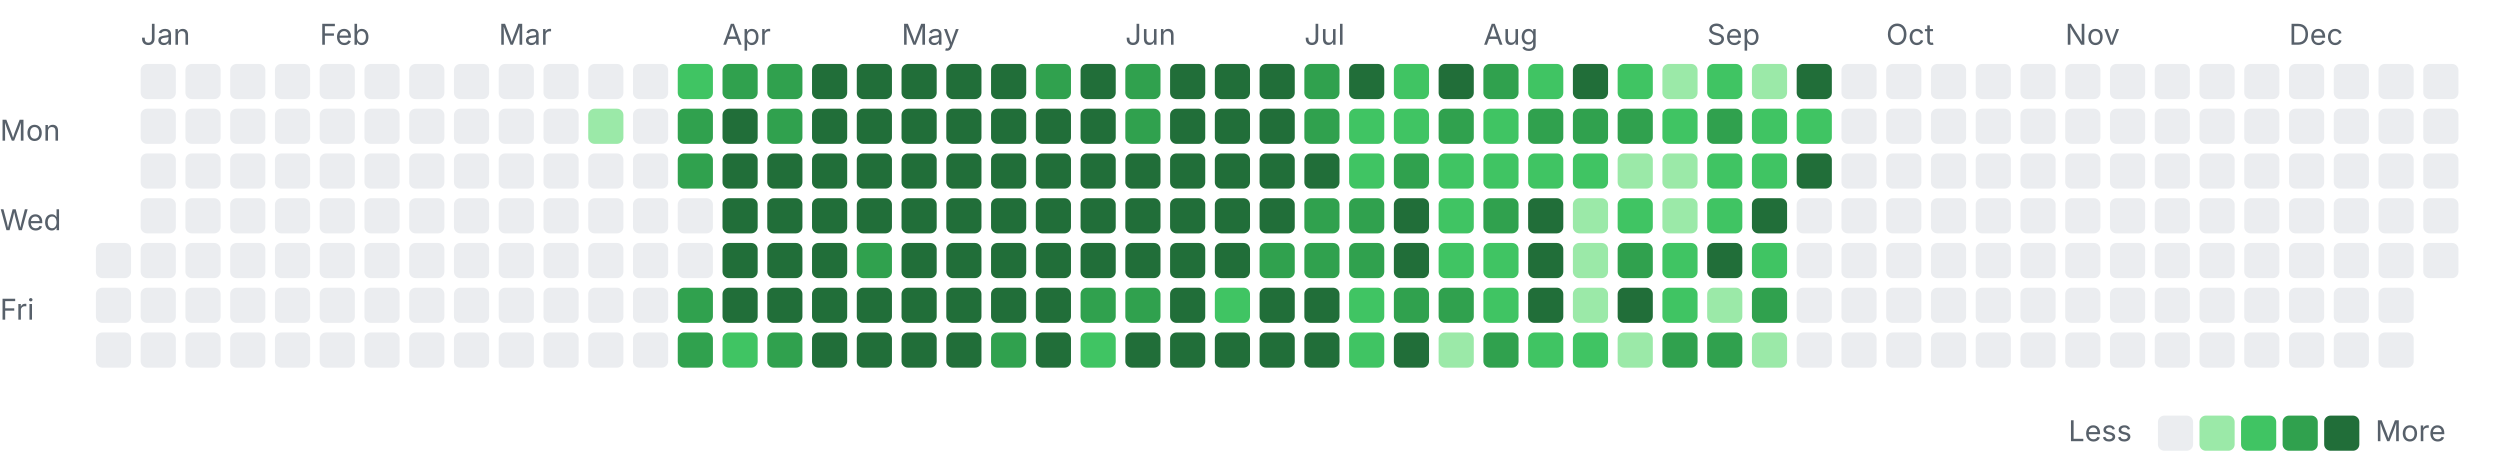
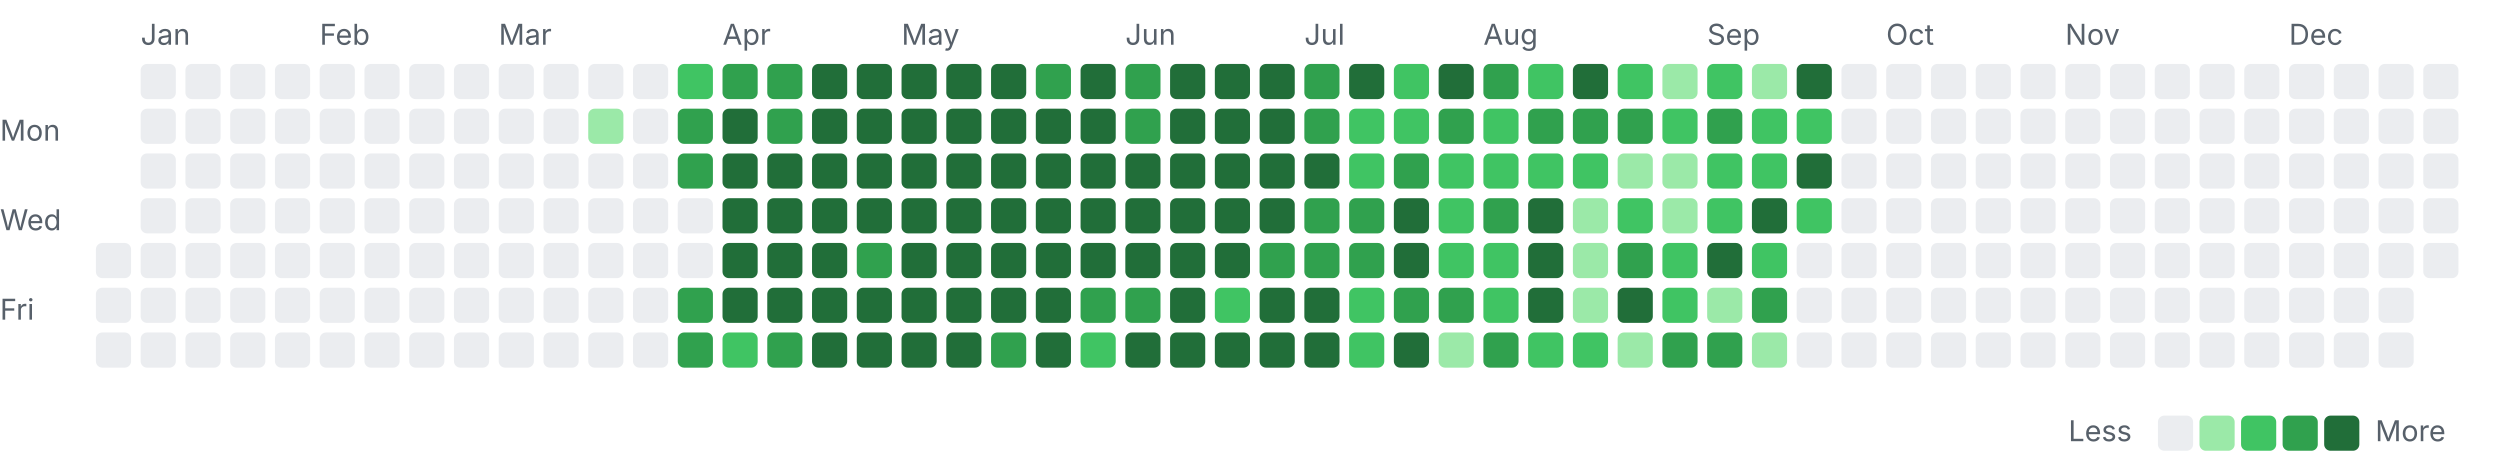
<svg xmlns="http://www.w3.org/2000/svg" width="782" height="142" viewBox="0 0 782 142">
  <style>.l0{fill:#ebedf0}.l1{fill:#9be9a8}.l2{fill:#40c463}.l3{fill:#30a14e}.l4{fill:#216e39} .lbl{fill:#57606a;font:9px -apple-system,Segoe UI,sans-serif}@media(prefers-color-scheme:dark){.l0{fill:#161b22}.l1{fill:#0e4429}.l2{fill:#006d32}.l3{fill:#26a641}.l4{fill:#39d353} .lbl{fill:#8b949e}}</style>
  <text class="lbl" x="44" y="14">Jan</text>
  <text class="lbl" x="100" y="14">Feb</text>
  <text class="lbl" x="156" y="14">Mar</text>
  <text class="lbl" x="226" y="14">Apr</text>
  <text class="lbl" x="282" y="14">May</text>
  <text class="lbl" x="352" y="14">Jun</text>
  <text class="lbl" x="408" y="14">Jul</text>
  <text class="lbl" x="464" y="14">Aug</text>
  <text class="lbl" x="534" y="14">Sep</text>
  <text class="lbl" x="590" y="14">Oct</text>
  <text class="lbl" x="646" y="14">Nov</text>
  <text class="lbl" x="716" y="14">Dec</text>
  <text class="lbl" x="0" y="44">Mon</text>
  <text class="lbl" x="0" y="72">Wed</text>
  <text class="lbl" x="0" y="100">Fri</text>
  <rect class="l0" x="30" y="76" width="11" height="11" rx="2" />
  <rect class="l0" x="30" y="90" width="11" height="11" rx="2" />
  <rect class="l0" x="30" y="104" width="11" height="11" rx="2" />
  <rect class="l0" x="44" y="20" width="11" height="11" rx="2" />
  <rect class="l0" x="44" y="34" width="11" height="11" rx="2" />
  <rect class="l0" x="44" y="48" width="11" height="11" rx="2" />
  <rect class="l0" x="44" y="62" width="11" height="11" rx="2" />
  <rect class="l0" x="44" y="76" width="11" height="11" rx="2" />
  <rect class="l0" x="44" y="90" width="11" height="11" rx="2" />
  <rect class="l0" x="44" y="104" width="11" height="11" rx="2" />
  <rect class="l0" x="58" y="20" width="11" height="11" rx="2" />
  <rect class="l0" x="58" y="34" width="11" height="11" rx="2" />
  <rect class="l0" x="58" y="48" width="11" height="11" rx="2" />
  <rect class="l0" x="58" y="62" width="11" height="11" rx="2" />
  <rect class="l0" x="58" y="76" width="11" height="11" rx="2" />
  <rect class="l0" x="58" y="90" width="11" height="11" rx="2" />
  <rect class="l0" x="58" y="104" width="11" height="11" rx="2" />
  <rect class="l0" x="72" y="20" width="11" height="11" rx="2" />
  <rect class="l0" x="72" y="34" width="11" height="11" rx="2" />
  <rect class="l0" x="72" y="48" width="11" height="11" rx="2" />
  <rect class="l0" x="72" y="62" width="11" height="11" rx="2" />
  <rect class="l0" x="72" y="76" width="11" height="11" rx="2" />
  <rect class="l0" x="72" y="90" width="11" height="11" rx="2" />
  <rect class="l0" x="72" y="104" width="11" height="11" rx="2" />
  <rect class="l0" x="86" y="20" width="11" height="11" rx="2" />
  <rect class="l0" x="86" y="34" width="11" height="11" rx="2" />
  <rect class="l0" x="86" y="48" width="11" height="11" rx="2" />
  <rect class="l0" x="86" y="62" width="11" height="11" rx="2" />
  <rect class="l0" x="86" y="76" width="11" height="11" rx="2" />
  <rect class="l0" x="86" y="90" width="11" height="11" rx="2" />
  <rect class="l0" x="86" y="104" width="11" height="11" rx="2" />
  <rect class="l0" x="100" y="20" width="11" height="11" rx="2" />
  <rect class="l0" x="100" y="34" width="11" height="11" rx="2" />
  <rect class="l0" x="100" y="48" width="11" height="11" rx="2" />
  <rect class="l0" x="100" y="62" width="11" height="11" rx="2" />
  <rect class="l0" x="100" y="76" width="11" height="11" rx="2" />
  <rect class="l0" x="100" y="90" width="11" height="11" rx="2" />
  <rect class="l0" x="100" y="104" width="11" height="11" rx="2" />
  <rect class="l0" x="114" y="20" width="11" height="11" rx="2" />
  <rect class="l0" x="114" y="34" width="11" height="11" rx="2" />
  <rect class="l0" x="114" y="48" width="11" height="11" rx="2" />
  <rect class="l0" x="114" y="62" width="11" height="11" rx="2" />
  <rect class="l0" x="114" y="76" width="11" height="11" rx="2" />
  <rect class="l0" x="114" y="90" width="11" height="11" rx="2" />
  <rect class="l0" x="114" y="104" width="11" height="11" rx="2" />
  <rect class="l0" x="128" y="20" width="11" height="11" rx="2" />
  <rect class="l0" x="128" y="34" width="11" height="11" rx="2" />
  <rect class="l0" x="128" y="48" width="11" height="11" rx="2" />
  <rect class="l0" x="128" y="62" width="11" height="11" rx="2" />
  <rect class="l0" x="128" y="76" width="11" height="11" rx="2" />
  <rect class="l0" x="128" y="90" width="11" height="11" rx="2" />
  <rect class="l0" x="128" y="104" width="11" height="11" rx="2" />
  <rect class="l0" x="142" y="20" width="11" height="11" rx="2" />
  <rect class="l0" x="142" y="34" width="11" height="11" rx="2" />
  <rect class="l0" x="142" y="48" width="11" height="11" rx="2" />
  <rect class="l0" x="142" y="62" width="11" height="11" rx="2" />
  <rect class="l0" x="142" y="76" width="11" height="11" rx="2" />
  <rect class="l0" x="142" y="90" width="11" height="11" rx="2" />
  <rect class="l0" x="142" y="104" width="11" height="11" rx="2" />
  <rect class="l0" x="156" y="20" width="11" height="11" rx="2" />
  <rect class="l0" x="156" y="34" width="11" height="11" rx="2" />
  <rect class="l0" x="156" y="48" width="11" height="11" rx="2" />
  <rect class="l0" x="156" y="62" width="11" height="11" rx="2" />
  <rect class="l0" x="156" y="76" width="11" height="11" rx="2" />
  <rect class="l0" x="156" y="90" width="11" height="11" rx="2" />
  <rect class="l0" x="156" y="104" width="11" height="11" rx="2" />
  <rect class="l0" x="170" y="20" width="11" height="11" rx="2" />
  <rect class="l0" x="170" y="34" width="11" height="11" rx="2" />
  <rect class="l0" x="170" y="48" width="11" height="11" rx="2" />
  <rect class="l0" x="170" y="62" width="11" height="11" rx="2" />
  <rect class="l0" x="170" y="76" width="11" height="11" rx="2" />
  <rect class="l0" x="170" y="90" width="11" height="11" rx="2" />
  <rect class="l0" x="170" y="104" width="11" height="11" rx="2" />
  <rect class="l0" x="184" y="20" width="11" height="11" rx="2" />
  <rect class="l1" x="184" y="34" width="11" height="11" rx="2" />
  <rect class="l0" x="184" y="48" width="11" height="11" rx="2" />
  <rect class="l0" x="184" y="62" width="11" height="11" rx="2" />
  <rect class="l0" x="184" y="76" width="11" height="11" rx="2" />
  <rect class="l0" x="184" y="90" width="11" height="11" rx="2" />
  <rect class="l0" x="184" y="104" width="11" height="11" rx="2" />
  <rect class="l0" x="198" y="20" width="11" height="11" rx="2" />
  <rect class="l0" x="198" y="34" width="11" height="11" rx="2" />
  <rect class="l0" x="198" y="48" width="11" height="11" rx="2" />
  <rect class="l0" x="198" y="62" width="11" height="11" rx="2" />
  <rect class="l0" x="198" y="76" width="11" height="11" rx="2" />
  <rect class="l0" x="198" y="90" width="11" height="11" rx="2" />
  <rect class="l0" x="198" y="104" width="11" height="11" rx="2" />
  <rect class="l2" x="212" y="20" width="11" height="11" rx="2" />
  <rect class="l3" x="212" y="34" width="11" height="11" rx="2" />
  <rect class="l3" x="212" y="48" width="11" height="11" rx="2" />
  <rect class="l0" x="212" y="62" width="11" height="11" rx="2" />
  <rect class="l0" x="212" y="76" width="11" height="11" rx="2" />
  <rect class="l3" x="212" y="90" width="11" height="11" rx="2" />
  <rect class="l3" x="212" y="104" width="11" height="11" rx="2" />
  <rect class="l3" x="226" y="20" width="11" height="11" rx="2" />
  <rect class="l4" x="226" y="34" width="11" height="11" rx="2" />
  <rect class="l4" x="226" y="48" width="11" height="11" rx="2" />
  <rect class="l4" x="226" y="62" width="11" height="11" rx="2" />
  <rect class="l4" x="226" y="76" width="11" height="11" rx="2" />
  <rect class="l4" x="226" y="90" width="11" height="11" rx="2" />
  <rect class="l2" x="226" y="104" width="11" height="11" rx="2" />
  <rect class="l3" x="240" y="20" width="11" height="11" rx="2" />
  <rect class="l3" x="240" y="34" width="11" height="11" rx="2" />
  <rect class="l4" x="240" y="48" width="11" height="11" rx="2" />
  <rect class="l4" x="240" y="62" width="11" height="11" rx="2" />
  <rect class="l4" x="240" y="76" width="11" height="11" rx="2" />
  <rect class="l4" x="240" y="90" width="11" height="11" rx="2" />
  <rect class="l3" x="240" y="104" width="11" height="11" rx="2" />
  <rect class="l4" x="254" y="20" width="11" height="11" rx="2" />
  <rect class="l4" x="254" y="34" width="11" height="11" rx="2" />
  <rect class="l4" x="254" y="48" width="11" height="11" rx="2" />
  <rect class="l4" x="254" y="62" width="11" height="11" rx="2" />
  <rect class="l4" x="254" y="76" width="11" height="11" rx="2" />
  <rect class="l4" x="254" y="90" width="11" height="11" rx="2" />
  <rect class="l4" x="254" y="104" width="11" height="11" rx="2" />
  <rect class="l4" x="268" y="20" width="11" height="11" rx="2" />
  <rect class="l4" x="268" y="34" width="11" height="11" rx="2" />
  <rect class="l4" x="268" y="48" width="11" height="11" rx="2" />
  <rect class="l4" x="268" y="62" width="11" height="11" rx="2" />
  <rect class="l3" x="268" y="76" width="11" height="11" rx="2" />
  <rect class="l4" x="268" y="90" width="11" height="11" rx="2" />
  <rect class="l4" x="268" y="104" width="11" height="11" rx="2" />
  <rect class="l4" x="282" y="20" width="11" height="11" rx="2" />
  <rect class="l4" x="282" y="34" width="11" height="11" rx="2" />
  <rect class="l4" x="282" y="48" width="11" height="11" rx="2" />
  <rect class="l4" x="282" y="62" width="11" height="11" rx="2" />
  <rect class="l4" x="282" y="76" width="11" height="11" rx="2" />
  <rect class="l4" x="282" y="90" width="11" height="11" rx="2" />
  <rect class="l4" x="282" y="104" width="11" height="11" rx="2" />
  <rect class="l4" x="296" y="20" width="11" height="11" rx="2" />
  <rect class="l4" x="296" y="34" width="11" height="11" rx="2" />
  <rect class="l4" x="296" y="48" width="11" height="11" rx="2" />
  <rect class="l4" x="296" y="62" width="11" height="11" rx="2" />
  <rect class="l4" x="296" y="76" width="11" height="11" rx="2" />
  <rect class="l4" x="296" y="90" width="11" height="11" rx="2" />
  <rect class="l4" x="296" y="104" width="11" height="11" rx="2" />
  <rect class="l4" x="310" y="20" width="11" height="11" rx="2" />
  <rect class="l4" x="310" y="34" width="11" height="11" rx="2" />
  <rect class="l4" x="310" y="48" width="11" height="11" rx="2" />
  <rect class="l4" x="310" y="62" width="11" height="11" rx="2" />
  <rect class="l4" x="310" y="76" width="11" height="11" rx="2" />
  <rect class="l4" x="310" y="90" width="11" height="11" rx="2" />
  <rect class="l3" x="310" y="104" width="11" height="11" rx="2" />
  <rect class="l3" x="324" y="20" width="11" height="11" rx="2" />
  <rect class="l4" x="324" y="34" width="11" height="11" rx="2" />
  <rect class="l4" x="324" y="48" width="11" height="11" rx="2" />
  <rect class="l4" x="324" y="62" width="11" height="11" rx="2" />
  <rect class="l4" x="324" y="76" width="11" height="11" rx="2" />
  <rect class="l4" x="324" y="90" width="11" height="11" rx="2" />
  <rect class="l4" x="324" y="104" width="11" height="11" rx="2" />
  <rect class="l4" x="338" y="20" width="11" height="11" rx="2" />
  <rect class="l4" x="338" y="34" width="11" height="11" rx="2" />
  <rect class="l4" x="338" y="48" width="11" height="11" rx="2" />
  <rect class="l4" x="338" y="62" width="11" height="11" rx="2" />
  <rect class="l4" x="338" y="76" width="11" height="11" rx="2" />
  <rect class="l3" x="338" y="90" width="11" height="11" rx="2" />
  <rect class="l2" x="338" y="104" width="11" height="11" rx="2" />
  <rect class="l3" x="352" y="20" width="11" height="11" rx="2" />
  <rect class="l3" x="352" y="34" width="11" height="11" rx="2" />
  <rect class="l4" x="352" y="48" width="11" height="11" rx="2" />
  <rect class="l4" x="352" y="62" width="11" height="11" rx="2" />
  <rect class="l4" x="352" y="76" width="11" height="11" rx="2" />
  <rect class="l3" x="352" y="90" width="11" height="11" rx="2" />
  <rect class="l4" x="352" y="104" width="11" height="11" rx="2" />
  <rect class="l4" x="366" y="20" width="11" height="11" rx="2" />
  <rect class="l4" x="366" y="34" width="11" height="11" rx="2" />
  <rect class="l4" x="366" y="48" width="11" height="11" rx="2" />
  <rect class="l4" x="366" y="62" width="11" height="11" rx="2" />
  <rect class="l4" x="366" y="76" width="11" height="11" rx="2" />
  <rect class="l4" x="366" y="90" width="11" height="11" rx="2" />
  <rect class="l4" x="366" y="104" width="11" height="11" rx="2" />
  <rect class="l4" x="380" y="20" width="11" height="11" rx="2" />
  <rect class="l4" x="380" y="34" width="11" height="11" rx="2" />
  <rect class="l4" x="380" y="48" width="11" height="11" rx="2" />
  <rect class="l4" x="380" y="62" width="11" height="11" rx="2" />
  <rect class="l4" x="380" y="76" width="11" height="11" rx="2" />
  <rect class="l2" x="380" y="90" width="11" height="11" rx="2" />
  <rect class="l4" x="380" y="104" width="11" height="11" rx="2" />
  <rect class="l4" x="394" y="20" width="11" height="11" rx="2" />
  <rect class="l4" x="394" y="34" width="11" height="11" rx="2" />
  <rect class="l4" x="394" y="48" width="11" height="11" rx="2" />
  <rect class="l4" x="394" y="62" width="11" height="11" rx="2" />
  <rect class="l3" x="394" y="76" width="11" height="11" rx="2" />
  <rect class="l4" x="394" y="90" width="11" height="11" rx="2" />
  <rect class="l4" x="394" y="104" width="11" height="11" rx="2" />
  <rect class="l3" x="408" y="20" width="11" height="11" rx="2" />
  <rect class="l3" x="408" y="34" width="11" height="11" rx="2" />
  <rect class="l4" x="408" y="48" width="11" height="11" rx="2" />
  <rect class="l3" x="408" y="62" width="11" height="11" rx="2" />
  <rect class="l3" x="408" y="76" width="11" height="11" rx="2" />
  <rect class="l4" x="408" y="90" width="11" height="11" rx="2" />
  <rect class="l4" x="408" y="104" width="11" height="11" rx="2" />
  <rect class="l4" x="422" y="20" width="11" height="11" rx="2" />
  <rect class="l2" x="422" y="34" width="11" height="11" rx="2" />
  <rect class="l2" x="422" y="48" width="11" height="11" rx="2" />
  <rect class="l3" x="422" y="62" width="11" height="11" rx="2" />
  <rect class="l3" x="422" y="76" width="11" height="11" rx="2" />
  <rect class="l2" x="422" y="90" width="11" height="11" rx="2" />
  <rect class="l2" x="422" y="104" width="11" height="11" rx="2" />
  <rect class="l2" x="436" y="20" width="11" height="11" rx="2" />
  <rect class="l2" x="436" y="34" width="11" height="11" rx="2" />
  <rect class="l3" x="436" y="48" width="11" height="11" rx="2" />
  <rect class="l4" x="436" y="62" width="11" height="11" rx="2" />
  <rect class="l4" x="436" y="76" width="11" height="11" rx="2" />
  <rect class="l3" x="436" y="90" width="11" height="11" rx="2" />
  <rect class="l4" x="436" y="104" width="11" height="11" rx="2" />
  <rect class="l4" x="450" y="20" width="11" height="11" rx="2" />
  <rect class="l3" x="450" y="34" width="11" height="11" rx="2" />
  <rect class="l2" x="450" y="48" width="11" height="11" rx="2" />
  <rect class="l2" x="450" y="62" width="11" height="11" rx="2" />
  <rect class="l2" x="450" y="76" width="11" height="11" rx="2" />
  <rect class="l3" x="450" y="90" width="11" height="11" rx="2" />
  <rect class="l1" x="450" y="104" width="11" height="11" rx="2" />
  <rect class="l3" x="464" y="20" width="11" height="11" rx="2" />
  <rect class="l2" x="464" y="34" width="11" height="11" rx="2" />
  <rect class="l2" x="464" y="48" width="11" height="11" rx="2" />
  <rect class="l3" x="464" y="62" width="11" height="11" rx="2" />
  <rect class="l2" x="464" y="76" width="11" height="11" rx="2" />
  <rect class="l2" x="464" y="90" width="11" height="11" rx="2" />
  <rect class="l3" x="464" y="104" width="11" height="11" rx="2" />
  <rect class="l2" x="478" y="20" width="11" height="11" rx="2" />
  <rect class="l3" x="478" y="34" width="11" height="11" rx="2" />
  <rect class="l2" x="478" y="48" width="11" height="11" rx="2" />
  <rect class="l4" x="478" y="62" width="11" height="11" rx="2" />
  <rect class="l4" x="478" y="76" width="11" height="11" rx="2" />
  <rect class="l4" x="478" y="90" width="11" height="11" rx="2" />
  <rect class="l2" x="478" y="104" width="11" height="11" rx="2" />
  <rect class="l4" x="492" y="20" width="11" height="11" rx="2" />
  <rect class="l3" x="492" y="34" width="11" height="11" rx="2" />
  <rect class="l2" x="492" y="48" width="11" height="11" rx="2" />
  <rect class="l1" x="492" y="62" width="11" height="11" rx="2" />
  <rect class="l1" x="492" y="76" width="11" height="11" rx="2" />
  <rect class="l1" x="492" y="90" width="11" height="11" rx="2" />
  <rect class="l2" x="492" y="104" width="11" height="11" rx="2" />
  <rect class="l2" x="506" y="20" width="11" height="11" rx="2" />
  <rect class="l3" x="506" y="34" width="11" height="11" rx="2" />
  <rect class="l1" x="506" y="48" width="11" height="11" rx="2" />
  <rect class="l2" x="506" y="62" width="11" height="11" rx="2" />
  <rect class="l3" x="506" y="76" width="11" height="11" rx="2" />
  <rect class="l4" x="506" y="90" width="11" height="11" rx="2" />
  <rect class="l1" x="506" y="104" width="11" height="11" rx="2" />
  <rect class="l1" x="520" y="20" width="11" height="11" rx="2" />
  <rect class="l2" x="520" y="34" width="11" height="11" rx="2" />
  <rect class="l1" x="520" y="48" width="11" height="11" rx="2" />
  <rect class="l1" x="520" y="62" width="11" height="11" rx="2" />
  <rect class="l2" x="520" y="76" width="11" height="11" rx="2" />
  <rect class="l2" x="520" y="90" width="11" height="11" rx="2" />
  <rect class="l3" x="520" y="104" width="11" height="11" rx="2" />
  <rect class="l2" x="534" y="20" width="11" height="11" rx="2" />
  <rect class="l3" x="534" y="34" width="11" height="11" rx="2" />
  <rect class="l2" x="534" y="48" width="11" height="11" rx="2" />
  <rect class="l2" x="534" y="62" width="11" height="11" rx="2" />
  <rect class="l4" x="534" y="76" width="11" height="11" rx="2" />
  <rect class="l1" x="534" y="90" width="11" height="11" rx="2" />
  <rect class="l3" x="534" y="104" width="11" height="11" rx="2" />
  <rect class="l1" x="548" y="20" width="11" height="11" rx="2" />
  <rect class="l2" x="548" y="34" width="11" height="11" rx="2" />
  <rect class="l2" x="548" y="48" width="11" height="11" rx="2" />
  <rect class="l4" x="548" y="62" width="11" height="11" rx="2" />
  <rect class="l2" x="548" y="76" width="11" height="11" rx="2" />
  <rect class="l3" x="548" y="90" width="11" height="11" rx="2" />
  <rect class="l1" x="548" y="104" width="11" height="11" rx="2" />
  <rect class="l4" x="562" y="20" width="11" height="11" rx="2" />
  <rect class="l2" x="562" y="34" width="11" height="11" rx="2" />
  <rect class="l4" x="562" y="48" width="11" height="11" rx="2" />
-   <rect class="l0" x="562" y="62" width="11" height="11" rx="2" />
+   <rect class="l2" x="562" y="62" width="11" height="11" rx="2" />
  <rect class="l0" x="562" y="76" width="11" height="11" rx="2" />
  <rect class="l0" x="562" y="90" width="11" height="11" rx="2" />
  <rect class="l0" x="562" y="104" width="11" height="11" rx="2" />
  <rect class="l0" x="576" y="20" width="11" height="11" rx="2" />
  <rect class="l0" x="576" y="34" width="11" height="11" rx="2" />
  <rect class="l0" x="576" y="48" width="11" height="11" rx="2" />
  <rect class="l0" x="576" y="62" width="11" height="11" rx="2" />
  <rect class="l0" x="576" y="76" width="11" height="11" rx="2" />
  <rect class="l0" x="576" y="90" width="11" height="11" rx="2" />
  <rect class="l0" x="576" y="104" width="11" height="11" rx="2" />
  <rect class="l0" x="590" y="20" width="11" height="11" rx="2" />
  <rect class="l0" x="590" y="34" width="11" height="11" rx="2" />
  <rect class="l0" x="590" y="48" width="11" height="11" rx="2" />
  <rect class="l0" x="590" y="62" width="11" height="11" rx="2" />
  <rect class="l0" x="590" y="76" width="11" height="11" rx="2" />
  <rect class="l0" x="590" y="90" width="11" height="11" rx="2" />
  <rect class="l0" x="590" y="104" width="11" height="11" rx="2" />
  <rect class="l0" x="604" y="20" width="11" height="11" rx="2" />
  <rect class="l0" x="604" y="34" width="11" height="11" rx="2" />
  <rect class="l0" x="604" y="48" width="11" height="11" rx="2" />
  <rect class="l0" x="604" y="62" width="11" height="11" rx="2" />
  <rect class="l0" x="604" y="76" width="11" height="11" rx="2" />
  <rect class="l0" x="604" y="90" width="11" height="11" rx="2" />
  <rect class="l0" x="604" y="104" width="11" height="11" rx="2" />
  <rect class="l0" x="618" y="20" width="11" height="11" rx="2" />
  <rect class="l0" x="618" y="34" width="11" height="11" rx="2" />
  <rect class="l0" x="618" y="48" width="11" height="11" rx="2" />
  <rect class="l0" x="618" y="62" width="11" height="11" rx="2" />
  <rect class="l0" x="618" y="76" width="11" height="11" rx="2" />
  <rect class="l0" x="618" y="90" width="11" height="11" rx="2" />
  <rect class="l0" x="618" y="104" width="11" height="11" rx="2" />
  <rect class="l0" x="632" y="20" width="11" height="11" rx="2" />
  <rect class="l0" x="632" y="34" width="11" height="11" rx="2" />
  <rect class="l0" x="632" y="48" width="11" height="11" rx="2" />
  <rect class="l0" x="632" y="62" width="11" height="11" rx="2" />
  <rect class="l0" x="632" y="76" width="11" height="11" rx="2" />
  <rect class="l0" x="632" y="90" width="11" height="11" rx="2" />
  <rect class="l0" x="632" y="104" width="11" height="11" rx="2" />
  <rect class="l0" x="646" y="20" width="11" height="11" rx="2" />
  <rect class="l0" x="646" y="34" width="11" height="11" rx="2" />
  <rect class="l0" x="646" y="48" width="11" height="11" rx="2" />
  <rect class="l0" x="646" y="62" width="11" height="11" rx="2" />
  <rect class="l0" x="646" y="76" width="11" height="11" rx="2" />
  <rect class="l0" x="646" y="90" width="11" height="11" rx="2" />
  <rect class="l0" x="646" y="104" width="11" height="11" rx="2" />
  <rect class="l0" x="660" y="20" width="11" height="11" rx="2" />
  <rect class="l0" x="660" y="34" width="11" height="11" rx="2" />
  <rect class="l0" x="660" y="48" width="11" height="11" rx="2" />
  <rect class="l0" x="660" y="62" width="11" height="11" rx="2" />
  <rect class="l0" x="660" y="76" width="11" height="11" rx="2" />
  <rect class="l0" x="660" y="90" width="11" height="11" rx="2" />
  <rect class="l0" x="660" y="104" width="11" height="11" rx="2" />
  <rect class="l0" x="674" y="20" width="11" height="11" rx="2" />
  <rect class="l0" x="674" y="34" width="11" height="11" rx="2" />
  <rect class="l0" x="674" y="48" width="11" height="11" rx="2" />
  <rect class="l0" x="674" y="62" width="11" height="11" rx="2" />
  <rect class="l0" x="674" y="76" width="11" height="11" rx="2" />
  <rect class="l0" x="674" y="90" width="11" height="11" rx="2" />
  <rect class="l0" x="674" y="104" width="11" height="11" rx="2" />
  <rect class="l0" x="688" y="20" width="11" height="11" rx="2" />
  <rect class="l0" x="688" y="34" width="11" height="11" rx="2" />
  <rect class="l0" x="688" y="48" width="11" height="11" rx="2" />
  <rect class="l0" x="688" y="62" width="11" height="11" rx="2" />
  <rect class="l0" x="688" y="76" width="11" height="11" rx="2" />
  <rect class="l0" x="688" y="90" width="11" height="11" rx="2" />
  <rect class="l0" x="688" y="104" width="11" height="11" rx="2" />
  <rect class="l0" x="702" y="20" width="11" height="11" rx="2" />
  <rect class="l0" x="702" y="34" width="11" height="11" rx="2" />
  <rect class="l0" x="702" y="48" width="11" height="11" rx="2" />
  <rect class="l0" x="702" y="62" width="11" height="11" rx="2" />
  <rect class="l0" x="702" y="76" width="11" height="11" rx="2" />
  <rect class="l0" x="702" y="90" width="11" height="11" rx="2" />
  <rect class="l0" x="702" y="104" width="11" height="11" rx="2" />
  <rect class="l0" x="716" y="20" width="11" height="11" rx="2" />
  <rect class="l0" x="716" y="34" width="11" height="11" rx="2" />
  <rect class="l0" x="716" y="48" width="11" height="11" rx="2" />
  <rect class="l0" x="716" y="62" width="11" height="11" rx="2" />
  <rect class="l0" x="716" y="76" width="11" height="11" rx="2" />
  <rect class="l0" x="716" y="90" width="11" height="11" rx="2" />
  <rect class="l0" x="716" y="104" width="11" height="11" rx="2" />
  <rect class="l0" x="730" y="20" width="11" height="11" rx="2" />
  <rect class="l0" x="730" y="34" width="11" height="11" rx="2" />
  <rect class="l0" x="730" y="48" width="11" height="11" rx="2" />
  <rect class="l0" x="730" y="62" width="11" height="11" rx="2" />
  <rect class="l0" x="730" y="76" width="11" height="11" rx="2" />
  <rect class="l0" x="730" y="90" width="11" height="11" rx="2" />
  <rect class="l0" x="730" y="104" width="11" height="11" rx="2" />
  <rect class="l0" x="744" y="20" width="11" height="11" rx="2" />
  <rect class="l0" x="744" y="34" width="11" height="11" rx="2" />
  <rect class="l0" x="744" y="48" width="11" height="11" rx="2" />
  <rect class="l0" x="744" y="62" width="11" height="11" rx="2" />
  <rect class="l0" x="744" y="76" width="11" height="11" rx="2" />
  <rect class="l0" x="744" y="90" width="11" height="11" rx="2" />
  <rect class="l0" x="744" y="104" width="11" height="11" rx="2" />
  <rect class="l0" x="758" y="20" width="11" height="11" rx="2" />
  <rect class="l0" x="758" y="34" width="11" height="11" rx="2" />
  <rect class="l0" x="758" y="48" width="11" height="11" rx="2" />
  <rect class="l0" x="758" y="62" width="11" height="11" rx="2" />
  <rect class="l0" x="758" y="76" width="11" height="11" rx="2" />
  <text class="lbl" x="647" y="138">Less</text>
  <rect class="l0" x="675" y="130" width="11" height="11" rx="2" />
  <rect class="l1" x="688" y="130" width="11" height="11" rx="2" />
  <rect class="l2" x="701" y="130" width="11" height="11" rx="2" />
  <rect class="l3" x="714" y="130" width="11" height="11" rx="2" />
  <rect class="l4" x="727" y="130" width="11" height="11" rx="2" />
  <text class="lbl" x="743" y="138">More</text>
</svg>
